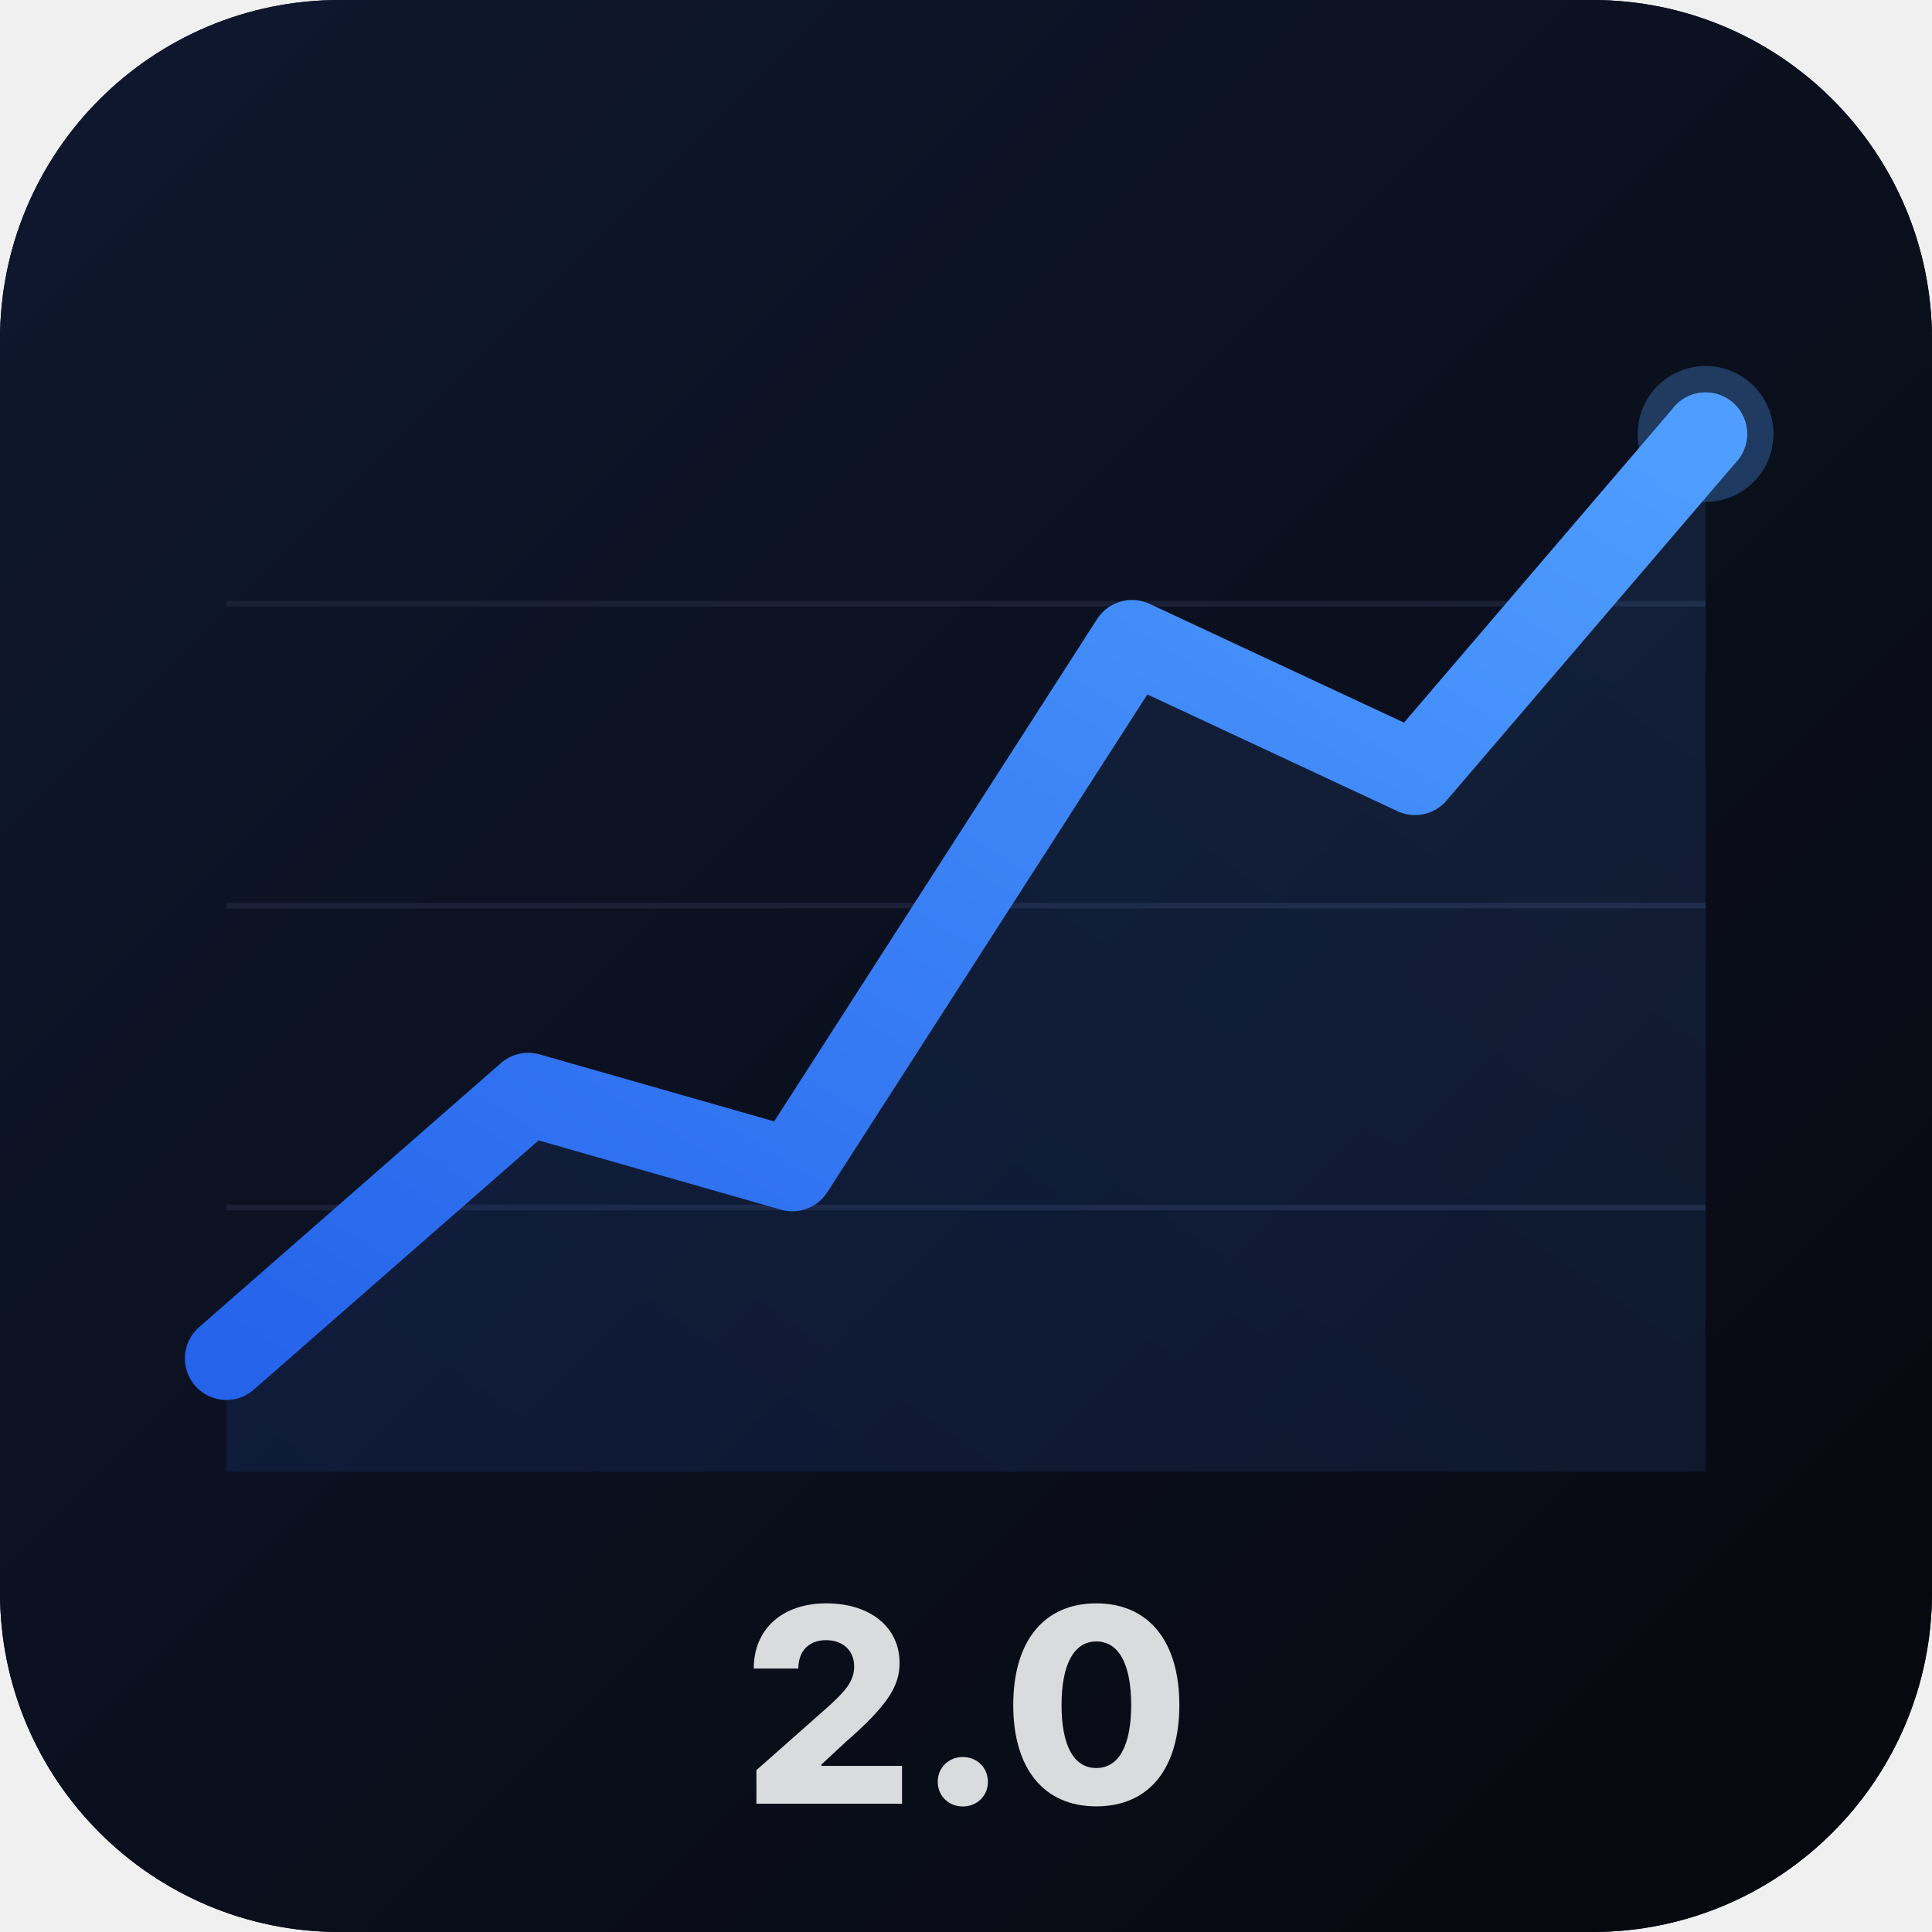
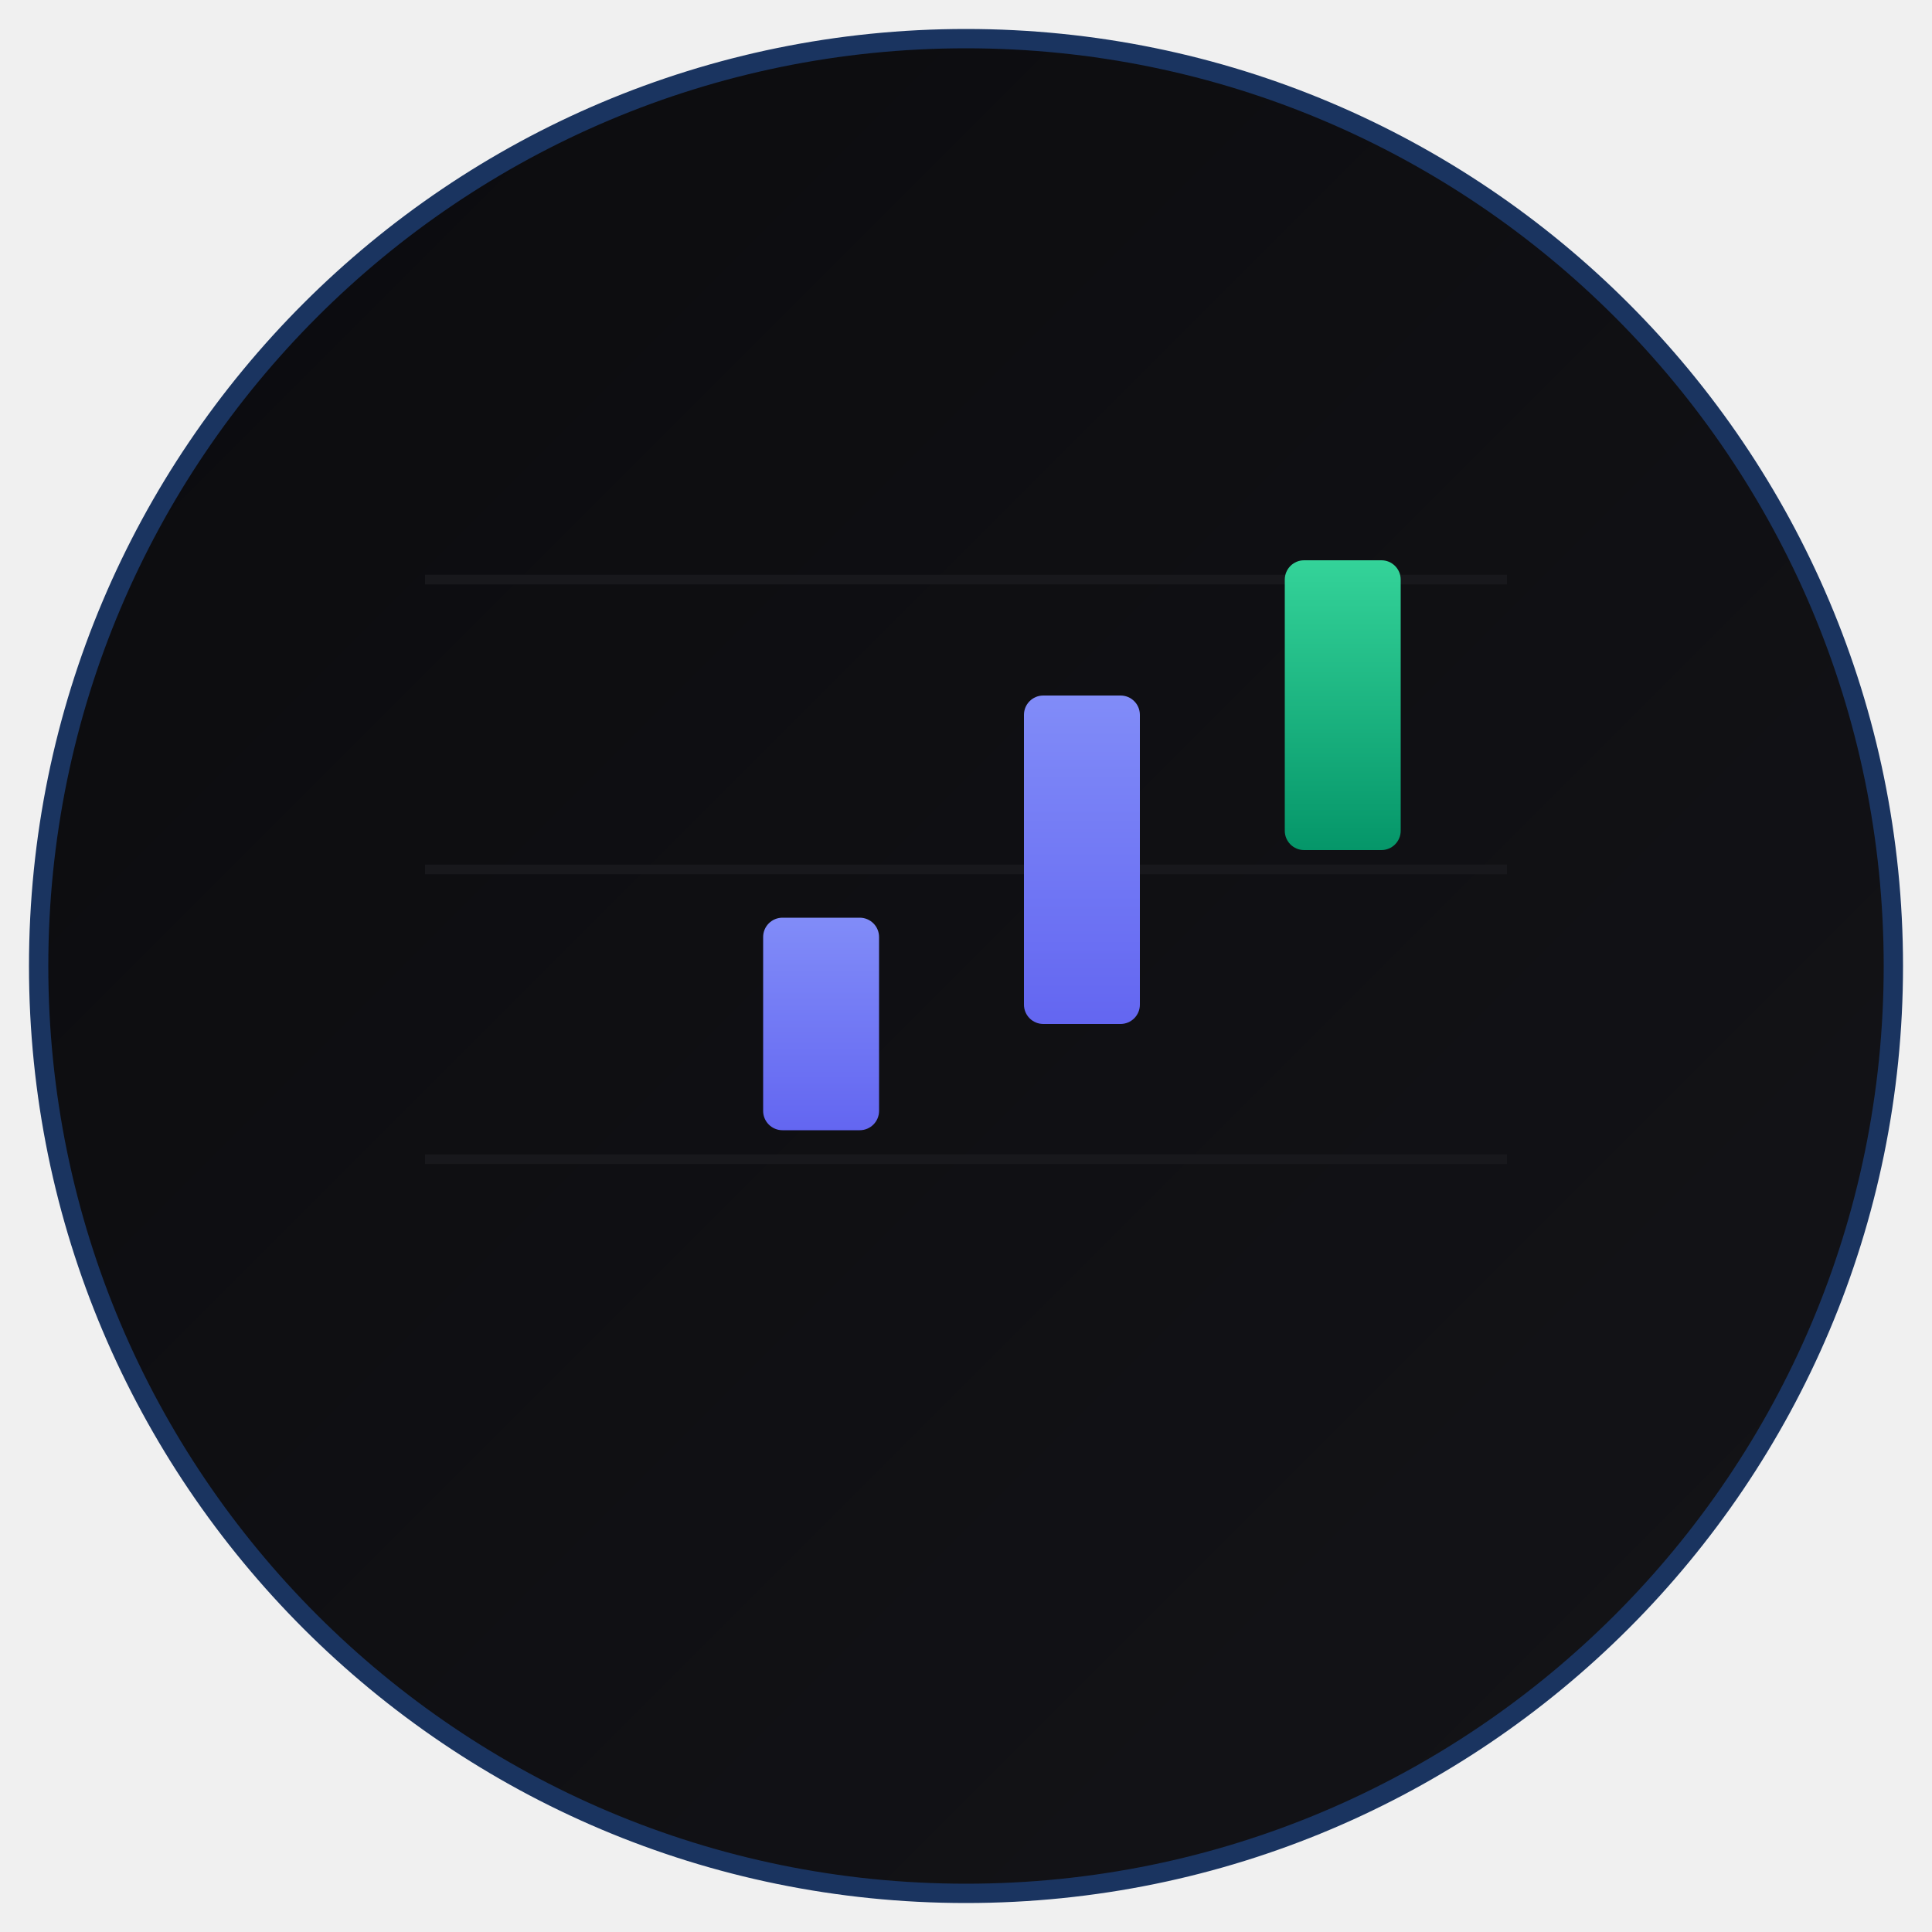
- <svg xmlns="http://www.w3.org/2000/svg" viewBox="0 0 512 512">
-   <rect width="512" height="512" rx="90" fill="#0c1022" />
-   <rect width="512" height="512" rx="90" fill="url(#bg)" />
+ <svg xmlns="http://www.w3.org/2000/svg" viewBox="0 0 200 200">
  <defs>
    <linearGradient id="bg" x1="0" y1="0" x2="1" y2="1">
-       <stop offset="0%" stop-color="#0f1830" />
-       <stop offset="100%" stop-color="#07080d" />
+       <stop offset="0%" stop-color="#0b0b0e" />
+       <stop offset="100%" stop-color="#141418" />
    </linearGradient>
-     <linearGradient id="line" x1="0" y1="1" x2="1" y2="0">
-       <stop offset="0%" stop-color="#2563eb" />
-       <stop offset="100%" stop-color="#4f9eff" />
+     <linearGradient id="a" x1="0" y1="1" x2="0" y2="0">
+       <stop offset="0%" stop-color="#6366f1" />
+       <stop offset="100%" stop-color="#818cf8" />
+     </linearGradient>
+     <linearGradient id="g" x1="0" y1="1" x2="0" y2="0">
+       <stop offset="0%" stop-color="#059669" />
+       <stop offset="100%" stop-color="#34d399" />
    </linearGradient>
  </defs>
-   <line x1="60" y1="160" x2="452" y2="160" stroke="#1a2035" stroke-width="1.5" />
-   <line x1="60" y1="240" x2="452" y2="240" stroke="#1a2035" stroke-width="1.5" />
-   <line x1="60" y1="320" x2="452" y2="320" stroke="#1a2035" stroke-width="1.5" />
-   <polygon points="60,360 140,290 210,310 300,170 375,205 452,115 452,390 60,390" fill="url(#line)" opacity="0.12" />
-   <polyline points="60,360 140,290 210,310 300,170 375,205 452,115" fill="none" stroke="url(#line)" stroke-width="22" stroke-linecap="round" stroke-linejoin="round" />
-   <circle cx="452" cy="115" r="18" fill="#4f9eff" opacity="0.3" />
-   <circle cx="452" cy="115" r="11" fill="#4f9eff" />
-   <text x="256" y="478" font-family="system-ui,-apple-system,sans-serif" font-size="72" font-weight="800" fill="white" text-anchor="middle" opacity="0.85">2.0</text>
+   <circle cx="100" cy="100" r="96" fill="url(#bg)" stroke="#1a3460" stroke-width="2" />
+   <line x1="44" y1="60" x2="156" y2="60" stroke="#18181c" stroke-width="1" />
+   <line x1="44" y1="90" x2="156" y2="90" stroke="#18181c" stroke-width="1" />
+   <line x1="44" y1="120" x2="156" y2="120" stroke="#18181c" stroke-width="1" />
+   <line x1="85" y1="88" x2="85" y2="122" stroke="url(#a)" stroke-width="2" />
+   <rect x="79" y="95" width="12" height="22" rx="2" fill="url(#a)" />
+   <line x1="112" y1="65" x2="112" y2="112" stroke="url(#a)" stroke-width="2" />
+   <rect x="106" y="72" width="12" height="34" rx="2" fill="url(#a)" />
+   <line x1="139" y1="52" x2="139" y2="95" stroke="url(#g)" stroke-width="2" />
+   <rect x="133" y="58" width="12" height="30" rx="2" fill="url(#g)" />
</svg>
